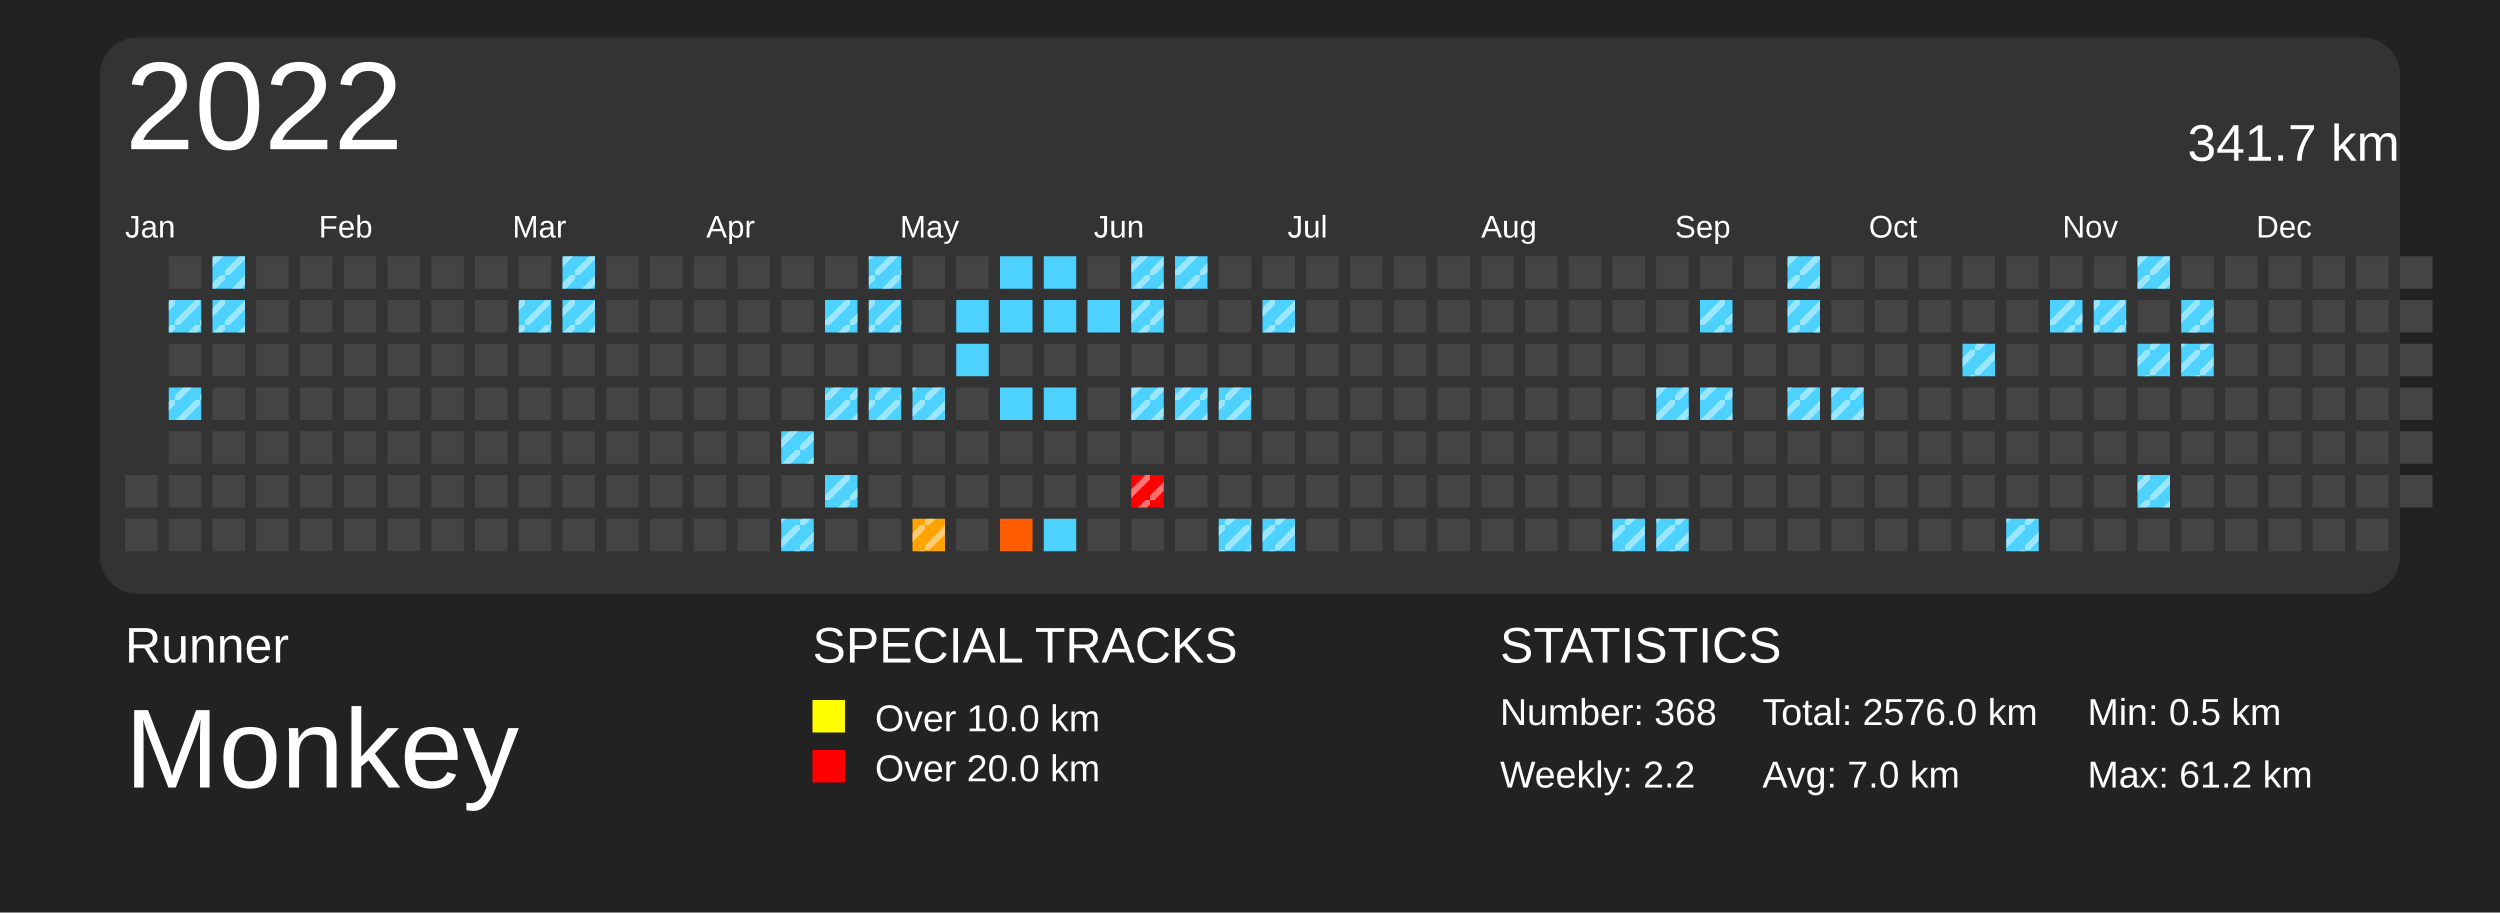
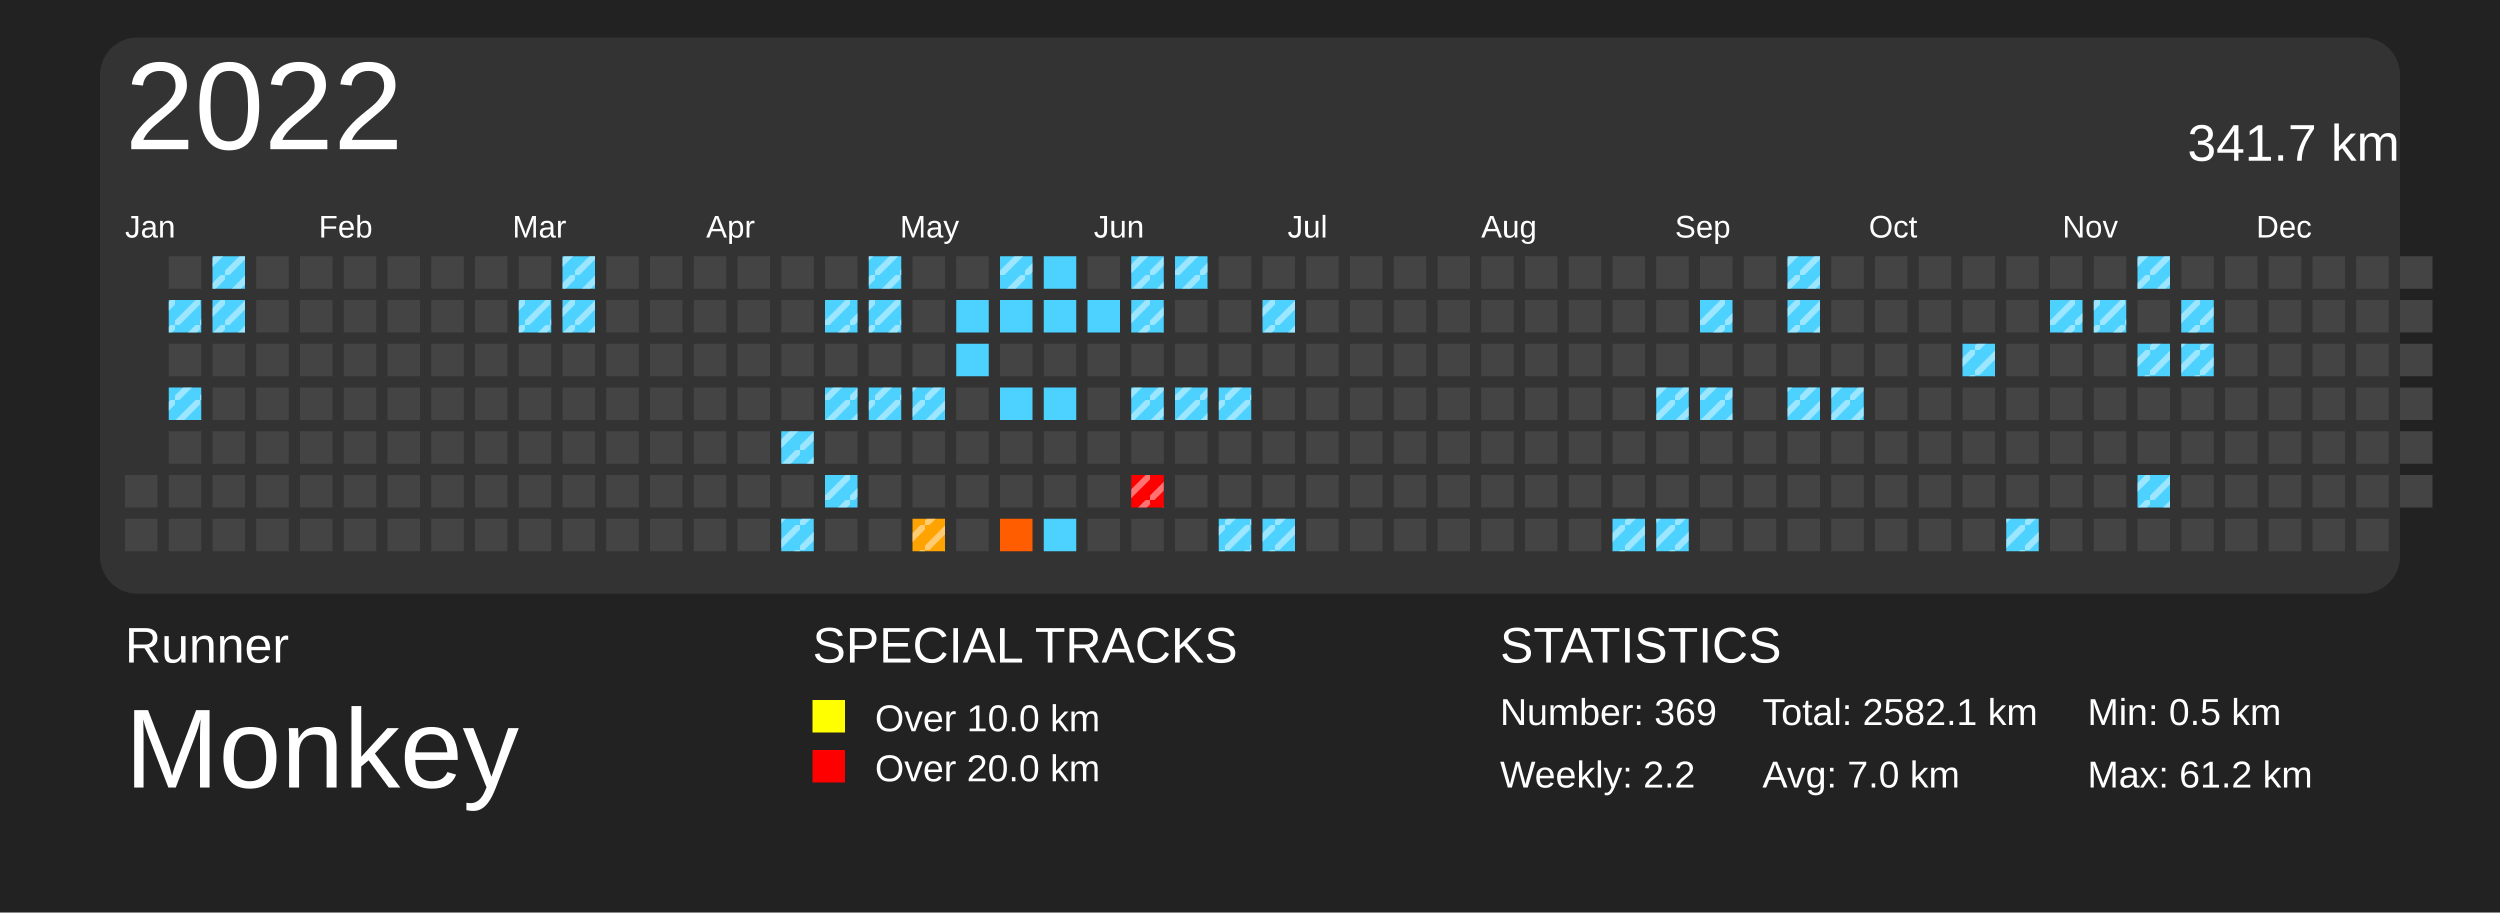
<svg xmlns="http://www.w3.org/2000/svg" baseProfile="full" height="73mm" version="1.1" viewBox="0,0,200,73" width="200mm">
  <defs>
    <pattern height="2" id="indoor-stripe" patternUnits="userSpaceOnUse" width="2">
      <line stroke="white" stroke-opacity="0.45" stroke-width="0.5" x1="0" x2="2" y1="2" y2="0" />
    </pattern>
  </defs>
  <rect fill="#222222" height="73" width="200" x="0" y="0" />
  <text fill="#FFFFFF" style="font-size:4px; font-family:Arial" x="10" y="53">Runner</text>
  <text fill="#FFFFFF" style="font-size:9px; font-family:Arial" x="10" y="63">Monkey</text>
  <text fill="#FFFFFF" style="font-size:4px; font-family:Arial" x="65" y="53">SPECIAL TRACKS</text>
  <rect fill="yellow" height="2.6" width="2.6" x="65" y="56" />
  <text fill="#FFFFFF" style="font-size:3px; font-family:Arial" x="70" y="58.5">Over 10.0 km</text>
  <rect fill="red" height="2.6" width="2.6" x="65" y="60" />
  <text fill="#FFFFFF" style="font-size:3px; font-family:Arial" x="70" y="62.5">Over 20.0 km</text>
  <text fill="#FFFFFF" style="font-size:4px; font-family:Arial" x="120" y="53">STATISTICS</text>
-   <text fill="#FFFFFF" style="font-size:3px; font-family:Arial" x="120" y="58">Number: 368</text>
+   <text fill="#FFFFFF" style="font-size:3px; font-family:Arial" x="120" y="58">Number: 369</text>
  <text fill="#FFFFFF" style="font-size:3px; font-family:Arial" x="120" y="63">Weekly: 2.2</text>
-   <text fill="#FFFFFF" style="font-size:3px; font-family:Arial" x="141" y="58">Total: 2576.0 km</text>
+   <text fill="#FFFFFF" style="font-size:3px; font-family:Arial" x="141" y="58">Total: 2582.1 km</text>
  <text fill="#FFFFFF" style="font-size:3px; font-family:Arial" x="141" y="63">Avg: 7.0 km</text>
  <text fill="#FFFFFF" style="font-size:3px; font-family:Arial" x="167" y="58">Min: 0.5 km</text>
  <text fill="#FFFFFF" style="font-size:3px; font-family:Arial" x="167" y="63">Max: 61.2 km</text>
  <rect fill="#333" height="44.5" rx="3" ry="3" width="184" x="8" y="3" />
  <text dominant-baseline="hanging" fill="#FFFFFF" style="font-size:10.0px; font-family:Arial;" x="10" y="5">2022</text>
  <text dominant-baseline="hanging" fill="#FFFFFF" style="font-size:4.125px; font-family:Arial;" x="175" y="10">341.7 km</text>
  <text fill="#FFFFFF" style="font-size:2.5px; font-family:Arial" x="10.0" y="19">Jan</text>
  <text fill="#FFFFFF" style="font-size:2.5px; font-family:Arial" x="25.5" y="19">Feb</text>
  <text fill="#FFFFFF" style="font-size:2.5px; font-family:Arial" x="41.0" y="19">Mar</text>
  <text fill="#FFFFFF" style="font-size:2.5px; font-family:Arial" x="56.5" y="19">Apr</text>
  <text fill="#FFFFFF" style="font-size:2.5px; font-family:Arial" x="72.0" y="19">May</text>
  <text fill="#FFFFFF" style="font-size:2.5px; font-family:Arial" x="87.5" y="19">Jun</text>
  <text fill="#FFFFFF" style="font-size:2.5px; font-family:Arial" x="103.0" y="19">Jul</text>
  <text fill="#FFFFFF" style="font-size:2.5px; font-family:Arial" x="118.5" y="19">Aug</text>
  <text fill="#FFFFFF" style="font-size:2.5px; font-family:Arial" x="134.0" y="19">Sep</text>
  <text fill="#FFFFFF" style="font-size:2.5px; font-family:Arial" x="149.5" y="19">Oct</text>
  <text fill="#FFFFFF" style="font-size:2.5px; font-family:Arial" x="165.0" y="19">Nov</text>
  <text fill="#FFFFFF" style="font-size:2.5px; font-family:Arial" x="180.5" y="19">Dec</text>
  <rect fill="#444444" height="2.6" width="2.6" x="10.0" y="38.0" />
  <rect fill="#444444" height="2.6" width="2.6" x="10.0" y="41.5" />
  <rect fill="#444444" height="2.6" width="2.6" x="13.5" y="20.5" />
  <rect fill="#4dd2ff" height="2.6" width="2.6" x="13.5" y="24.0" />
  <rect fill="url(#indoor-stripe)" height="2.6" style="pointer-events: none;" width="2.6" x="13.5" y="24.0" />
  <rect fill="#444444" height="2.6" width="2.6" x="13.5" y="27.5" />
  <rect fill="#4dd2ff" height="2.6" width="2.6" x="13.5" y="31.0" />
  <rect fill="url(#indoor-stripe)" height="2.6" style="pointer-events: none;" width="2.6" x="13.5" y="31.0" />
  <rect fill="#444444" height="2.6" width="2.6" x="13.5" y="34.5" />
  <rect fill="#444444" height="2.6" width="2.6" x="13.5" y="38.0" />
  <rect fill="#444444" height="2.6" width="2.6" x="13.5" y="41.5" />
  <rect fill="#4dd2ff" height="2.6" width="2.6" x="17.0" y="20.5" />
  <rect fill="url(#indoor-stripe)" height="2.6" style="pointer-events: none;" width="2.6" x="17.0" y="20.5" />
  <rect fill="#4dd2ff" height="2.6" width="2.6" x="17.0" y="24.0" />
  <rect fill="url(#indoor-stripe)" height="2.6" style="pointer-events: none;" width="2.6" x="17.0" y="24.0" />
  <rect fill="#444444" height="2.6" width="2.6" x="17.0" y="27.5" />
  <rect fill="#444444" height="2.6" width="2.6" x="17.0" y="31.0" />
  <rect fill="#444444" height="2.6" width="2.6" x="17.0" y="34.5" />
  <rect fill="#444444" height="2.6" width="2.6" x="17.0" y="38.0" />
  <rect fill="#444444" height="2.6" width="2.6" x="17.0" y="41.5" />
  <rect fill="#444444" height="2.6" width="2.6" x="20.5" y="20.5" />
  <rect fill="#444444" height="2.6" width="2.6" x="20.5" y="24.0" />
  <rect fill="#444444" height="2.6" width="2.6" x="20.5" y="27.5" />
  <rect fill="#444444" height="2.6" width="2.6" x="20.5" y="31.0" />
  <rect fill="#444444" height="2.6" width="2.6" x="20.5" y="34.5" />
  <rect fill="#444444" height="2.6" width="2.6" x="20.5" y="38.0" />
  <rect fill="#444444" height="2.6" width="2.6" x="20.5" y="41.5" />
  <rect fill="#444444" height="2.6" width="2.6" x="24.0" y="20.5" />
  <rect fill="#444444" height="2.6" width="2.6" x="24.0" y="24.0" />
  <rect fill="#444444" height="2.6" width="2.6" x="24.0" y="27.5" />
  <rect fill="#444444" height="2.6" width="2.6" x="24.0" y="31.0" />
  <rect fill="#444444" height="2.6" width="2.6" x="24.0" y="34.5" />
  <rect fill="#444444" height="2.6" width="2.6" x="24.0" y="38.0" />
  <rect fill="#444444" height="2.6" width="2.6" x="24.0" y="41.5" />
  <rect fill="#444444" height="2.6" width="2.6" x="27.5" y="20.5" />
  <rect fill="#444444" height="2.6" width="2.6" x="27.5" y="24.0" />
  <rect fill="#444444" height="2.6" width="2.6" x="27.5" y="27.5" />
  <rect fill="#444444" height="2.6" width="2.6" x="27.5" y="31.0" />
  <rect fill="#444444" height="2.6" width="2.6" x="27.5" y="34.5" />
  <rect fill="#444444" height="2.6" width="2.6" x="27.5" y="38.0" />
  <rect fill="#444444" height="2.6" width="2.6" x="27.5" y="41.5" />
  <rect fill="#444444" height="2.6" width="2.6" x="31.0" y="20.5" />
  <rect fill="#444444" height="2.6" width="2.6" x="31.0" y="24.0" />
  <rect fill="#444444" height="2.6" width="2.6" x="31.0" y="27.5" />
  <rect fill="#444444" height="2.6" width="2.6" x="31.0" y="31.0" />
  <rect fill="#444444" height="2.6" width="2.6" x="31.0" y="34.5" />
  <rect fill="#444444" height="2.6" width="2.6" x="31.0" y="38.0" />
  <rect fill="#444444" height="2.6" width="2.6" x="31.0" y="41.5" />
  <rect fill="#444444" height="2.6" width="2.6" x="34.5" y="20.5" />
  <rect fill="#444444" height="2.6" width="2.6" x="34.5" y="24.0" />
  <rect fill="#444444" height="2.6" width="2.6" x="34.5" y="27.5" />
  <rect fill="#444444" height="2.6" width="2.6" x="34.5" y="31.0" />
  <rect fill="#444444" height="2.6" width="2.6" x="34.5" y="34.5" />
  <rect fill="#444444" height="2.6" width="2.6" x="34.5" y="38.0" />
  <rect fill="#444444" height="2.6" width="2.6" x="34.5" y="41.5" />
  <rect fill="#444444" height="2.6" width="2.6" x="38.0" y="20.5" />
  <rect fill="#444444" height="2.6" width="2.6" x="38.0" y="24.0" />
  <rect fill="#444444" height="2.6" width="2.6" x="38.0" y="27.5" />
  <rect fill="#444444" height="2.6" width="2.6" x="38.0" y="31.0" />
  <rect fill="#444444" height="2.6" width="2.6" x="38.0" y="34.5" />
  <rect fill="#444444" height="2.6" width="2.6" x="38.0" y="38.0" />
  <rect fill="#444444" height="2.6" width="2.6" x="38.0" y="41.5" />
  <rect fill="#444444" height="2.6" width="2.6" x="41.5" y="20.5" />
  <rect fill="#4dd2ff" height="2.6" width="2.6" x="41.5" y="24.0" />
  <rect fill="url(#indoor-stripe)" height="2.6" style="pointer-events: none;" width="2.6" x="41.5" y="24.0" />
  <rect fill="#444444" height="2.6" width="2.6" x="41.5" y="27.5" />
  <rect fill="#444444" height="2.6" width="2.6" x="41.5" y="31.0" />
  <rect fill="#444444" height="2.6" width="2.6" x="41.5" y="34.5" />
  <rect fill="#444444" height="2.6" width="2.6" x="41.5" y="38.0" />
  <rect fill="#444444" height="2.6" width="2.6" x="41.5" y="41.5" />
  <rect fill="#4dd2ff" height="2.6" width="2.6" x="45.0" y="20.5" />
  <rect fill="url(#indoor-stripe)" height="2.6" style="pointer-events: none;" width="2.6" x="45.0" y="20.5" />
  <rect fill="#4dd2ff" height="2.6" width="2.6" x="45.0" y="24.0" />
  <rect fill="url(#indoor-stripe)" height="2.6" style="pointer-events: none;" width="2.6" x="45.0" y="24.0" />
  <rect fill="#444444" height="2.6" width="2.6" x="45.0" y="27.5" />
  <rect fill="#444444" height="2.6" width="2.6" x="45.0" y="31.0" />
  <rect fill="#444444" height="2.6" width="2.6" x="45.0" y="34.5" />
  <rect fill="#444444" height="2.6" width="2.6" x="45.0" y="38.0" />
  <rect fill="#444444" height="2.6" width="2.6" x="45.0" y="41.5" />
  <rect fill="#444444" height="2.6" width="2.6" x="48.5" y="20.5" />
  <rect fill="#444444" height="2.6" width="2.6" x="48.5" y="24.0" />
  <rect fill="#444444" height="2.6" width="2.6" x="48.5" y="27.5" />
  <rect fill="#444444" height="2.6" width="2.6" x="48.5" y="31.0" />
  <rect fill="#444444" height="2.6" width="2.6" x="48.5" y="34.5" />
  <rect fill="#444444" height="2.6" width="2.6" x="48.5" y="38.0" />
  <rect fill="#444444" height="2.6" width="2.6" x="48.5" y="41.5" />
  <rect fill="#444444" height="2.6" width="2.6" x="52.0" y="20.5" />
  <rect fill="#444444" height="2.6" width="2.6" x="52.0" y="24.0" />
  <rect fill="#444444" height="2.6" width="2.6" x="52.0" y="27.5" />
  <rect fill="#444444" height="2.6" width="2.6" x="52.0" y="31.0" />
  <rect fill="#444444" height="2.6" width="2.6" x="52.0" y="34.5" />
  <rect fill="#444444" height="2.6" width="2.6" x="52.0" y="38.0" />
  <rect fill="#444444" height="2.6" width="2.6" x="52.0" y="41.5" />
  <rect fill="#444444" height="2.6" width="2.6" x="55.5" y="20.5" />
  <rect fill="#444444" height="2.6" width="2.6" x="55.5" y="24.0" />
  <rect fill="#444444" height="2.6" width="2.6" x="55.5" y="27.5" />
  <rect fill="#444444" height="2.6" width="2.6" x="55.5" y="31.0" />
  <rect fill="#444444" height="2.6" width="2.6" x="55.5" y="34.5" />
  <rect fill="#444444" height="2.6" width="2.6" x="55.5" y="38.0" />
  <rect fill="#444444" height="2.6" width="2.6" x="55.5" y="41.5" />
  <rect fill="#444444" height="2.6" width="2.6" x="59.0" y="20.5" />
  <rect fill="#444444" height="2.6" width="2.6" x="59.0" y="24.0" />
  <rect fill="#444444" height="2.6" width="2.6" x="59.0" y="27.5" />
  <rect fill="#444444" height="2.6" width="2.6" x="59.0" y="31.0" />
  <rect fill="#444444" height="2.6" width="2.6" x="59.0" y="34.5" />
  <rect fill="#444444" height="2.6" width="2.6" x="59.0" y="38.0" />
  <rect fill="#444444" height="2.6" width="2.6" x="59.0" y="41.5" />
  <rect fill="#444444" height="2.6" width="2.6" x="62.5" y="20.5" />
  <rect fill="#444444" height="2.6" width="2.6" x="62.5" y="24.0" />
  <rect fill="#444444" height="2.6" width="2.6" x="62.5" y="27.5" />
  <rect fill="#444444" height="2.6" width="2.6" x="62.5" y="31.0" />
  <rect fill="#4dd2ff" height="2.6" width="2.6" x="62.5" y="34.5" />
  <rect fill="url(#indoor-stripe)" height="2.6" style="pointer-events: none;" width="2.6" x="62.5" y="34.5" />
  <rect fill="#444444" height="2.6" width="2.6" x="62.5" y="38.0" />
  <rect fill="#4dd2ff" height="2.6" width="2.6" x="62.5" y="41.5" />
  <rect fill="url(#indoor-stripe)" height="2.6" style="pointer-events: none;" width="2.6" x="62.5" y="41.5" />
  <rect fill="#444444" height="2.6" width="2.6" x="66.0" y="20.5" />
  <rect fill="#4dd2ff" height="2.6" width="2.6" x="66.0" y="24.0" />
  <rect fill="url(#indoor-stripe)" height="2.6" style="pointer-events: none;" width="2.6" x="66.0" y="24.0" />
  <rect fill="#444444" height="2.6" width="2.6" x="66.0" y="27.5" />
  <rect fill="#4dd2ff" height="2.6" width="2.6" x="66.0" y="31.0" />
  <rect fill="url(#indoor-stripe)" height="2.6" style="pointer-events: none;" width="2.6" x="66.0" y="31.0" />
  <rect fill="#444444" height="2.6" width="2.6" x="66.0" y="34.5" />
  <rect fill="#4dd2ff" height="2.6" width="2.6" x="66.0" y="38.0" />
  <rect fill="url(#indoor-stripe)" height="2.6" style="pointer-events: none;" width="2.6" x="66.0" y="38.0" />
  <rect fill="#444444" height="2.6" width="2.6" x="66.0" y="41.5" />
  <rect fill="#4dd2ff" height="2.6" width="2.6" x="69.5" y="20.5" />
  <rect fill="url(#indoor-stripe)" height="2.6" style="pointer-events: none;" width="2.6" x="69.5" y="20.5" />
  <rect fill="#4dd2ff" height="2.6" width="2.6" x="69.5" y="24.0" />
  <rect fill="url(#indoor-stripe)" height="2.6" style="pointer-events: none;" width="2.6" x="69.5" y="24.0" />
  <rect fill="#444444" height="2.6" width="2.6" x="69.5" y="27.5" />
  <rect fill="#4dd2ff" height="2.6" width="2.6" x="69.5" y="31.0" />
  <rect fill="url(#indoor-stripe)" height="2.6" style="pointer-events: none;" width="2.6" x="69.5" y="31.0" />
  <rect fill="#444444" height="2.6" width="2.6" x="69.5" y="34.5" />
  <rect fill="#444444" height="2.6" width="2.6" x="69.5" y="38.0" />
  <rect fill="#444444" height="2.6" width="2.6" x="69.5" y="41.5" />
  <rect fill="#444444" height="2.6" width="2.6" x="73.0" y="20.5" />
  <rect fill="#444444" height="2.6" width="2.6" x="73.0" y="24.0" />
  <rect fill="#444444" height="2.6" width="2.6" x="73.0" y="27.5" />
  <rect fill="#4dd2ff" height="2.6" width="2.6" x="73.0" y="31.0" />
  <rect fill="url(#indoor-stripe)" height="2.6" style="pointer-events: none;" width="2.6" x="73.0" y="31.0" />
  <rect fill="#444444" height="2.6" width="2.6" x="73.0" y="34.5" />
  <rect fill="#444444" height="2.6" width="2.6" x="73.0" y="38.0" />
  <rect fill="#ffa300" height="2.6" width="2.6" x="73.0" y="41.5" />
  <rect fill="url(#indoor-stripe)" height="2.6" style="pointer-events: none;" width="2.6" x="73.0" y="41.5" />
  <rect fill="#444444" height="2.6" width="2.6" x="76.5" y="20.5" />
  <rect fill="#4dd2ff" height="2.6" width="2.6" x="76.5" y="24.0" />
  <rect fill="#4dd2ff" height="2.6" width="2.6" x="76.5" y="27.5" />
  <rect fill="#444444" height="2.6" width="2.6" x="76.5" y="31.0" />
  <rect fill="#444444" height="2.6" width="2.6" x="76.5" y="34.5" />
  <rect fill="#444444" height="2.6" width="2.6" x="76.5" y="38.0" />
  <rect fill="#444444" height="2.6" width="2.6" x="76.5" y="41.5" />
  <rect fill="#4dd2ff" height="2.6" width="2.6" x="80.0" y="20.5" />
+   <rect fill="url(#indoor-stripe)" height="2.6" style="pointer-events: none;" width="2.6" x="80.0" y="20.5" />
  <rect fill="#4dd2ff" height="2.6" width="2.6" x="80.0" y="24.0" />
  <rect fill="#444444" height="2.6" width="2.6" x="80.0" y="27.5" />
  <rect fill="#4dd2ff" height="2.6" width="2.6" x="80.0" y="31.0" />
  <rect fill="#444444" height="2.6" width="2.6" x="80.0" y="34.5" />
  <rect fill="#444444" height="2.6" width="2.6" x="80.0" y="38.0" />
  <rect fill="#ff5d00" height="2.6" width="2.6" x="80.0" y="41.5" />
  <rect fill="#4dd2ff" height="2.6" width="2.6" x="83.5" y="20.5" />
  <rect fill="#4dd2ff" height="2.6" width="2.6" x="83.5" y="24.0" />
  <rect fill="#444444" height="2.6" width="2.6" x="83.5" y="27.5" />
  <rect fill="#4dd2ff" height="2.6" width="2.6" x="83.5" y="31.0" />
  <rect fill="#444444" height="2.6" width="2.6" x="83.5" y="34.5" />
  <rect fill="#444444" height="2.6" width="2.6" x="83.5" y="38.0" />
  <rect fill="#4dd2ff" height="2.6" width="2.6" x="83.5" y="41.5" />
  <rect fill="#444444" height="2.6" width="2.6" x="87.0" y="20.5" />
  <rect fill="#4dd2ff" height="2.6" width="2.6" x="87.0" y="24.0" />
  <rect fill="#444444" height="2.6" width="2.6" x="87.0" y="27.5" />
  <rect fill="#444444" height="2.6" width="2.6" x="87.0" y="31.0" />
  <rect fill="#444444" height="2.6" width="2.6" x="87.0" y="34.5" />
  <rect fill="#444444" height="2.6" width="2.6" x="87.0" y="38.0" />
  <rect fill="#444444" height="2.6" width="2.6" x="87.0" y="41.5" />
  <rect fill="#4dd2ff" height="2.6" width="2.6" x="90.5" y="20.5" />
  <rect fill="url(#indoor-stripe)" height="2.6" style="pointer-events: none;" width="2.6" x="90.5" y="20.5" />
  <rect fill="#4dd2ff" height="2.6" width="2.6" x="90.5" y="24.0" />
  <rect fill="url(#indoor-stripe)" height="2.6" style="pointer-events: none;" width="2.6" x="90.5" y="24.0" />
  <rect fill="#444444" height="2.6" width="2.6" x="90.5" y="27.5" />
  <rect fill="#4dd2ff" height="2.6" width="2.6" x="90.5" y="31.0" />
  <rect fill="url(#indoor-stripe)" height="2.6" style="pointer-events: none;" width="2.6" x="90.5" y="31.0" />
  <rect fill="#444444" height="2.6" width="2.6" x="90.5" y="34.5" />
  <rect fill="red" height="2.6" width="2.6" x="90.5" y="38.0" />
  <rect fill="url(#indoor-stripe)" height="2.6" style="pointer-events: none;" width="2.6" x="90.5" y="38.0" />
  <rect fill="#444444" height="2.6" width="2.6" x="90.5" y="41.5" />
  <rect fill="#4dd2ff" height="2.6" width="2.6" x="94.0" y="20.5" />
  <rect fill="url(#indoor-stripe)" height="2.6" style="pointer-events: none;" width="2.6" x="94.0" y="20.5" />
  <rect fill="#444444" height="2.6" width="2.6" x="94.0" y="24.0" />
  <rect fill="#444444" height="2.6" width="2.6" x="94.0" y="27.5" />
  <rect fill="#4dd2ff" height="2.6" width="2.6" x="94.0" y="31.0" />
  <rect fill="url(#indoor-stripe)" height="2.6" style="pointer-events: none;" width="2.6" x="94.0" y="31.0" />
  <rect fill="#444444" height="2.6" width="2.6" x="94.0" y="34.5" />
  <rect fill="#444444" height="2.6" width="2.6" x="94.0" y="38.0" />
  <rect fill="#444444" height="2.6" width="2.6" x="94.0" y="41.5" />
  <rect fill="#444444" height="2.6" width="2.6" x="97.5" y="20.5" />
  <rect fill="#444444" height="2.6" width="2.6" x="97.5" y="24.0" />
  <rect fill="#444444" height="2.6" width="2.6" x="97.5" y="27.5" />
  <rect fill="#4dd2ff" height="2.6" width="2.6" x="97.5" y="31.0" />
  <rect fill="url(#indoor-stripe)" height="2.6" style="pointer-events: none;" width="2.6" x="97.5" y="31.0" />
  <rect fill="#444444" height="2.6" width="2.6" x="97.5" y="34.5" />
  <rect fill="#444444" height="2.6" width="2.6" x="97.5" y="38.0" />
  <rect fill="#4dd2ff" height="2.6" width="2.6" x="97.5" y="41.5" />
  <rect fill="url(#indoor-stripe)" height="2.6" style="pointer-events: none;" width="2.6" x="97.5" y="41.5" />
  <rect fill="#444444" height="2.6" width="2.6" x="101.0" y="20.5" />
  <rect fill="#4dd2ff" height="2.6" width="2.6" x="101.0" y="24.0" />
  <rect fill="url(#indoor-stripe)" height="2.6" style="pointer-events: none;" width="2.6" x="101.0" y="24.0" />
  <rect fill="#444444" height="2.6" width="2.6" x="101.0" y="27.5" />
  <rect fill="#444444" height="2.6" width="2.6" x="101.0" y="31.0" />
  <rect fill="#444444" height="2.6" width="2.6" x="101.0" y="34.5" />
  <rect fill="#444444" height="2.6" width="2.6" x="101.0" y="38.0" />
  <rect fill="#4dd2ff" height="2.6" width="2.6" x="101.0" y="41.5" />
  <rect fill="url(#indoor-stripe)" height="2.6" style="pointer-events: none;" width="2.6" x="101.0" y="41.5" />
  <rect fill="#444444" height="2.6" width="2.6" x="104.5" y="20.5" />
  <rect fill="#444444" height="2.6" width="2.6" x="104.5" y="24.0" />
  <rect fill="#444444" height="2.6" width="2.6" x="104.5" y="27.5" />
  <rect fill="#444444" height="2.6" width="2.6" x="104.5" y="31.0" />
  <rect fill="#444444" height="2.6" width="2.6" x="104.5" y="34.5" />
  <rect fill="#444444" height="2.6" width="2.6" x="104.5" y="38.0" />
  <rect fill="#444444" height="2.6" width="2.6" x="104.5" y="41.5" />
  <rect fill="#444444" height="2.6" width="2.6" x="108.0" y="20.5" />
  <rect fill="#444444" height="2.6" width="2.6" x="108.0" y="24.0" />
  <rect fill="#444444" height="2.6" width="2.6" x="108.0" y="27.5" />
  <rect fill="#444444" height="2.6" width="2.6" x="108.0" y="31.0" />
  <rect fill="#444444" height="2.6" width="2.6" x="108.0" y="34.5" />
  <rect fill="#444444" height="2.6" width="2.6" x="108.0" y="38.0" />
  <rect fill="#444444" height="2.6" width="2.6" x="108.0" y="41.5" />
  <rect fill="#444444" height="2.6" width="2.6" x="111.5" y="20.5" />
  <rect fill="#444444" height="2.6" width="2.6" x="111.5" y="24.0" />
  <rect fill="#444444" height="2.6" width="2.6" x="111.5" y="27.5" />
  <rect fill="#444444" height="2.6" width="2.6" x="111.5" y="31.0" />
  <rect fill="#444444" height="2.6" width="2.6" x="111.5" y="34.5" />
  <rect fill="#444444" height="2.6" width="2.6" x="111.5" y="38.0" />
  <rect fill="#444444" height="2.6" width="2.6" x="111.5" y="41.5" />
  <rect fill="#444444" height="2.6" width="2.6" x="115.0" y="20.5" />
  <rect fill="#444444" height="2.6" width="2.6" x="115.0" y="24.0" />
  <rect fill="#444444" height="2.6" width="2.6" x="115.0" y="27.5" />
  <rect fill="#444444" height="2.6" width="2.6" x="115.0" y="31.0" />
  <rect fill="#444444" height="2.6" width="2.6" x="115.0" y="34.5" />
  <rect fill="#444444" height="2.6" width="2.6" x="115.0" y="38.0" />
  <rect fill="#444444" height="2.6" width="2.6" x="115.0" y="41.5" />
  <rect fill="#444444" height="2.6" width="2.6" x="118.5" y="20.5" />
  <rect fill="#444444" height="2.6" width="2.6" x="118.5" y="24.0" />
  <rect fill="#444444" height="2.6" width="2.6" x="118.5" y="27.5" />
  <rect fill="#444444" height="2.6" width="2.6" x="118.5" y="31.0" />
  <rect fill="#444444" height="2.6" width="2.6" x="118.5" y="34.5" />
  <rect fill="#444444" height="2.6" width="2.6" x="118.5" y="38.0" />
  <rect fill="#444444" height="2.6" width="2.6" x="118.5" y="41.5" />
  <rect fill="#444444" height="2.6" width="2.6" x="122.0" y="20.5" />
  <rect fill="#444444" height="2.6" width="2.6" x="122.0" y="24.0" />
  <rect fill="#444444" height="2.6" width="2.6" x="122.0" y="27.5" />
  <rect fill="#444444" height="2.6" width="2.6" x="122.0" y="31.0" />
  <rect fill="#444444" height="2.6" width="2.6" x="122.0" y="34.5" />
  <rect fill="#444444" height="2.6" width="2.6" x="122.0" y="38.0" />
  <rect fill="#444444" height="2.6" width="2.6" x="122.0" y="41.5" />
  <rect fill="#444444" height="2.6" width="2.6" x="125.5" y="20.5" />
  <rect fill="#444444" height="2.6" width="2.6" x="125.5" y="24.0" />
  <rect fill="#444444" height="2.6" width="2.6" x="125.5" y="27.5" />
  <rect fill="#444444" height="2.6" width="2.6" x="125.5" y="31.0" />
  <rect fill="#444444" height="2.6" width="2.6" x="125.5" y="34.5" />
  <rect fill="#444444" height="2.6" width="2.6" x="125.5" y="38.0" />
  <rect fill="#444444" height="2.6" width="2.6" x="125.5" y="41.5" />
  <rect fill="#444444" height="2.6" width="2.6" x="129.0" y="20.5" />
  <rect fill="#444444" height="2.6" width="2.6" x="129.0" y="24.0" />
  <rect fill="#444444" height="2.6" width="2.6" x="129.0" y="27.5" />
  <rect fill="#444444" height="2.6" width="2.6" x="129.0" y="31.0" />
  <rect fill="#444444" height="2.6" width="2.6" x="129.0" y="34.5" />
  <rect fill="#444444" height="2.6" width="2.6" x="129.0" y="38.0" />
  <rect fill="#4dd2ff" height="2.6" width="2.6" x="129.0" y="41.5" />
  <rect fill="url(#indoor-stripe)" height="2.6" style="pointer-events: none;" width="2.6" x="129.0" y="41.5" />
  <rect fill="#444444" height="2.6" width="2.6" x="132.5" y="20.5" />
  <rect fill="#444444" height="2.6" width="2.6" x="132.5" y="24.0" />
  <rect fill="#444444" height="2.6" width="2.6" x="132.5" y="27.5" />
  <rect fill="#4dd2ff" height="2.6" width="2.6" x="132.5" y="31.0" />
  <rect fill="url(#indoor-stripe)" height="2.6" style="pointer-events: none;" width="2.6" x="132.5" y="31.0" />
  <rect fill="#444444" height="2.6" width="2.6" x="132.5" y="34.5" />
  <rect fill="#444444" height="2.6" width="2.6" x="132.5" y="38.0" />
  <rect fill="#4dd2ff" height="2.6" width="2.6" x="132.5" y="41.5" />
  <rect fill="url(#indoor-stripe)" height="2.6" style="pointer-events: none;" width="2.6" x="132.5" y="41.5" />
  <rect fill="#444444" height="2.6" width="2.6" x="136.0" y="20.5" />
  <rect fill="#4dd2ff" height="2.6" width="2.6" x="136.0" y="24.0" />
  <rect fill="url(#indoor-stripe)" height="2.6" style="pointer-events: none;" width="2.6" x="136.0" y="24.0" />
  <rect fill="#444444" height="2.6" width="2.6" x="136.0" y="27.5" />
  <rect fill="#4dd2ff" height="2.6" width="2.6" x="136.0" y="31.0" />
  <rect fill="url(#indoor-stripe)" height="2.6" style="pointer-events: none;" width="2.6" x="136.0" y="31.0" />
  <rect fill="#444444" height="2.6" width="2.6" x="136.0" y="34.5" />
  <rect fill="#444444" height="2.6" width="2.6" x="136.0" y="38.0" />
  <rect fill="#444444" height="2.6" width="2.6" x="136.0" y="41.5" />
  <rect fill="#444444" height="2.6" width="2.6" x="139.5" y="20.5" />
  <rect fill="#444444" height="2.6" width="2.6" x="139.5" y="24.0" />
  <rect fill="#444444" height="2.6" width="2.6" x="139.5" y="27.5" />
  <rect fill="#444444" height="2.6" width="2.6" x="139.5" y="31.0" />
  <rect fill="#444444" height="2.6" width="2.6" x="139.5" y="34.5" />
  <rect fill="#444444" height="2.6" width="2.6" x="139.5" y="38.0" />
  <rect fill="#444444" height="2.6" width="2.6" x="139.5" y="41.5" />
  <rect fill="#4dd2ff" height="2.6" width="2.6" x="143.0" y="20.5" />
  <rect fill="url(#indoor-stripe)" height="2.6" style="pointer-events: none;" width="2.6" x="143.0" y="20.5" />
  <rect fill="#4dd2ff" height="2.6" width="2.6" x="143.0" y="24.0" />
  <rect fill="url(#indoor-stripe)" height="2.6" style="pointer-events: none;" width="2.6" x="143.0" y="24.0" />
  <rect fill="#444444" height="2.6" width="2.6" x="143.0" y="27.5" />
  <rect fill="#4dd2ff" height="2.6" width="2.6" x="143.0" y="31.0" />
  <rect fill="url(#indoor-stripe)" height="2.6" style="pointer-events: none;" width="2.6" x="143.0" y="31.0" />
  <rect fill="#444444" height="2.6" width="2.6" x="143.0" y="34.5" />
  <rect fill="#444444" height="2.6" width="2.6" x="143.0" y="38.0" />
  <rect fill="#444444" height="2.6" width="2.6" x="143.0" y="41.5" />
  <rect fill="#444444" height="2.6" width="2.6" x="146.5" y="20.5" />
  <rect fill="#444444" height="2.6" width="2.6" x="146.5" y="24.0" />
  <rect fill="#444444" height="2.6" width="2.6" x="146.5" y="27.5" />
  <rect fill="#4dd2ff" height="2.6" width="2.6" x="146.5" y="31.0" />
  <rect fill="url(#indoor-stripe)" height="2.6" style="pointer-events: none;" width="2.6" x="146.5" y="31.0" />
  <rect fill="#444444" height="2.6" width="2.6" x="146.5" y="34.5" />
  <rect fill="#444444" height="2.6" width="2.6" x="146.5" y="38.0" />
  <rect fill="#444444" height="2.6" width="2.6" x="146.5" y="41.5" />
  <rect fill="#444444" height="2.6" width="2.6" x="150.0" y="20.5" />
  <rect fill="#444444" height="2.6" width="2.6" x="150.0" y="24.0" />
  <rect fill="#444444" height="2.6" width="2.6" x="150.0" y="27.5" />
  <rect fill="#444444" height="2.6" width="2.6" x="150.0" y="31.0" />
  <rect fill="#444444" height="2.6" width="2.6" x="150.0" y="34.5" />
  <rect fill="#444444" height="2.6" width="2.6" x="150.0" y="38.0" />
  <rect fill="#444444" height="2.6" width="2.6" x="150.0" y="41.5" />
  <rect fill="#444444" height="2.6" width="2.6" x="153.5" y="20.5" />
  <rect fill="#444444" height="2.6" width="2.6" x="153.5" y="24.0" />
  <rect fill="#444444" height="2.6" width="2.6" x="153.5" y="27.5" />
  <rect fill="#444444" height="2.6" width="2.6" x="153.5" y="31.0" />
  <rect fill="#444444" height="2.6" width="2.6" x="153.5" y="34.5" />
  <rect fill="#444444" height="2.6" width="2.6" x="153.5" y="38.0" />
  <rect fill="#444444" height="2.6" width="2.6" x="153.5" y="41.5" />
  <rect fill="#444444" height="2.6" width="2.6" x="157.0" y="20.5" />
  <rect fill="#444444" height="2.6" width="2.6" x="157.0" y="24.0" />
  <rect fill="#4dd2ff" height="2.6" width="2.6" x="157.0" y="27.5" />
  <rect fill="url(#indoor-stripe)" height="2.6" style="pointer-events: none;" width="2.6" x="157.0" y="27.5" />
  <rect fill="#444444" height="2.6" width="2.6" x="157.0" y="31.0" />
  <rect fill="#444444" height="2.6" width="2.6" x="157.0" y="34.5" />
  <rect fill="#444444" height="2.6" width="2.6" x="157.0" y="38.0" />
  <rect fill="#444444" height="2.6" width="2.6" x="157.0" y="41.5" />
  <rect fill="#444444" height="2.6" width="2.6" x="160.5" y="20.5" />
  <rect fill="#444444" height="2.6" width="2.6" x="160.5" y="24.0" />
  <rect fill="#444444" height="2.6" width="2.6" x="160.5" y="27.5" />
  <rect fill="#444444" height="2.6" width="2.6" x="160.5" y="31.0" />
  <rect fill="#444444" height="2.6" width="2.6" x="160.5" y="34.5" />
  <rect fill="#444444" height="2.6" width="2.6" x="160.5" y="38.0" />
  <rect fill="#4dd2ff" height="2.6" width="2.6" x="160.5" y="41.5" />
  <rect fill="url(#indoor-stripe)" height="2.6" style="pointer-events: none;" width="2.6" x="160.5" y="41.5" />
  <rect fill="#444444" height="2.6" width="2.6" x="164.0" y="20.5" />
  <rect fill="#4dd2ff" height="2.6" width="2.6" x="164.0" y="24.0" />
  <rect fill="url(#indoor-stripe)" height="2.6" style="pointer-events: none;" width="2.6" x="164.0" y="24.0" />
  <rect fill="#444444" height="2.6" width="2.6" x="164.0" y="27.5" />
  <rect fill="#444444" height="2.6" width="2.6" x="164.0" y="31.0" />
  <rect fill="#444444" height="2.6" width="2.6" x="164.0" y="34.5" />
  <rect fill="#444444" height="2.6" width="2.6" x="164.0" y="38.0" />
  <rect fill="#444444" height="2.6" width="2.6" x="164.0" y="41.5" />
  <rect fill="#444444" height="2.6" width="2.6" x="167.5" y="20.5" />
  <rect fill="#4dd2ff" height="2.6" width="2.6" x="167.5" y="24.0" />
  <rect fill="url(#indoor-stripe)" height="2.6" style="pointer-events: none;" width="2.6" x="167.5" y="24.0" />
  <rect fill="#444444" height="2.6" width="2.6" x="167.5" y="27.5" />
  <rect fill="#444444" height="2.6" width="2.6" x="167.5" y="31.0" />
  <rect fill="#444444" height="2.6" width="2.6" x="167.5" y="34.5" />
  <rect fill="#444444" height="2.6" width="2.6" x="167.5" y="38.0" />
  <rect fill="#444444" height="2.6" width="2.6" x="167.5" y="41.5" />
  <rect fill="#4dd2ff" height="2.6" width="2.6" x="171.0" y="20.5" />
  <rect fill="url(#indoor-stripe)" height="2.6" style="pointer-events: none;" width="2.6" x="171.0" y="20.5" />
  <rect fill="#444444" height="2.6" width="2.6" x="171.0" y="24.0" />
  <rect fill="#4dd2ff" height="2.6" width="2.6" x="171.0" y="27.5" />
  <rect fill="url(#indoor-stripe)" height="2.6" style="pointer-events: none;" width="2.6" x="171.0" y="27.5" />
  <rect fill="#444444" height="2.6" width="2.6" x="171.0" y="31.0" />
  <rect fill="#444444" height="2.6" width="2.6" x="171.0" y="34.5" />
  <rect fill="#4dd2ff" height="2.6" width="2.6" x="171.0" y="38.0" />
  <rect fill="url(#indoor-stripe)" height="2.6" style="pointer-events: none;" width="2.6" x="171.0" y="38.0" />
  <rect fill="#444444" height="2.6" width="2.6" x="171.0" y="41.5" />
  <rect fill="#444444" height="2.6" width="2.6" x="174.5" y="20.5" />
  <rect fill="#4dd2ff" height="2.6" width="2.6" x="174.5" y="24.0" />
  <rect fill="url(#indoor-stripe)" height="2.6" style="pointer-events: none;" width="2.6" x="174.5" y="24.0" />
  <rect fill="#4dd2ff" height="2.6" width="2.6" x="174.5" y="27.5" />
  <rect fill="url(#indoor-stripe)" height="2.6" style="pointer-events: none;" width="2.6" x="174.5" y="27.5" />
  <rect fill="#444444" height="2.6" width="2.6" x="174.5" y="31.0" />
  <rect fill="#444444" height="2.6" width="2.6" x="174.5" y="34.5" />
  <rect fill="#444444" height="2.6" width="2.6" x="174.5" y="38.0" />
  <rect fill="#444444" height="2.6" width="2.6" x="174.5" y="41.5" />
  <rect fill="#444444" height="2.6" width="2.6" x="178.0" y="20.5" />
  <rect fill="#444444" height="2.6" width="2.6" x="178.0" y="24.0" />
  <rect fill="#444444" height="2.6" width="2.6" x="178.0" y="27.5" />
  <rect fill="#444444" height="2.6" width="2.6" x="178.0" y="31.0" />
  <rect fill="#444444" height="2.6" width="2.6" x="178.0" y="34.5" />
  <rect fill="#444444" height="2.6" width="2.6" x="178.0" y="38.0" />
  <rect fill="#444444" height="2.6" width="2.6" x="178.0" y="41.5" />
  <rect fill="#444444" height="2.6" width="2.6" x="181.5" y="20.5" />
  <rect fill="#444444" height="2.6" width="2.6" x="181.5" y="24.0" />
  <rect fill="#444444" height="2.6" width="2.6" x="181.5" y="27.5" />
  <rect fill="#444444" height="2.6" width="2.6" x="181.5" y="31.0" />
  <rect fill="#444444" height="2.6" width="2.6" x="181.5" y="34.5" />
  <rect fill="#444444" height="2.6" width="2.6" x="181.5" y="38.0" />
  <rect fill="#444444" height="2.6" width="2.6" x="181.5" y="41.5" />
  <rect fill="#444444" height="2.6" width="2.6" x="185.0" y="20.5" />
  <rect fill="#444444" height="2.6" width="2.6" x="185.0" y="24.0" />
  <rect fill="#444444" height="2.6" width="2.6" x="185.0" y="27.5" />
  <rect fill="#444444" height="2.6" width="2.6" x="185.0" y="31.0" />
  <rect fill="#444444" height="2.6" width="2.6" x="185.0" y="34.5" />
  <rect fill="#444444" height="2.6" width="2.6" x="185.0" y="38.0" />
  <rect fill="#444444" height="2.6" width="2.6" x="185.0" y="41.5" />
  <rect fill="#444444" height="2.6" width="2.6" x="188.5" y="20.5" />
  <rect fill="#444444" height="2.6" width="2.6" x="188.5" y="24.0" />
  <rect fill="#444444" height="2.6" width="2.6" x="188.5" y="27.5" />
  <rect fill="#444444" height="2.6" width="2.6" x="188.5" y="31.0" />
  <rect fill="#444444" height="2.6" width="2.6" x="188.5" y="34.5" />
  <rect fill="#444444" height="2.6" width="2.6" x="188.5" y="38.0" />
  <rect fill="#444444" height="2.6" width="2.6" x="188.5" y="41.5" />
  <rect fill="#444444" height="2.6" width="2.6" x="192.0" y="20.5" />
  <rect fill="#444444" height="2.6" width="2.6" x="192.0" y="24.0" />
  <rect fill="#444444" height="2.6" width="2.6" x="192.0" y="27.5" />
  <rect fill="#444444" height="2.6" width="2.6" x="192.0" y="31.0" />
  <rect fill="#444444" height="2.6" width="2.6" x="192.0" y="34.5" />
  <rect fill="#444444" height="2.6" width="2.6" x="192.0" y="38.0" />
</svg>
